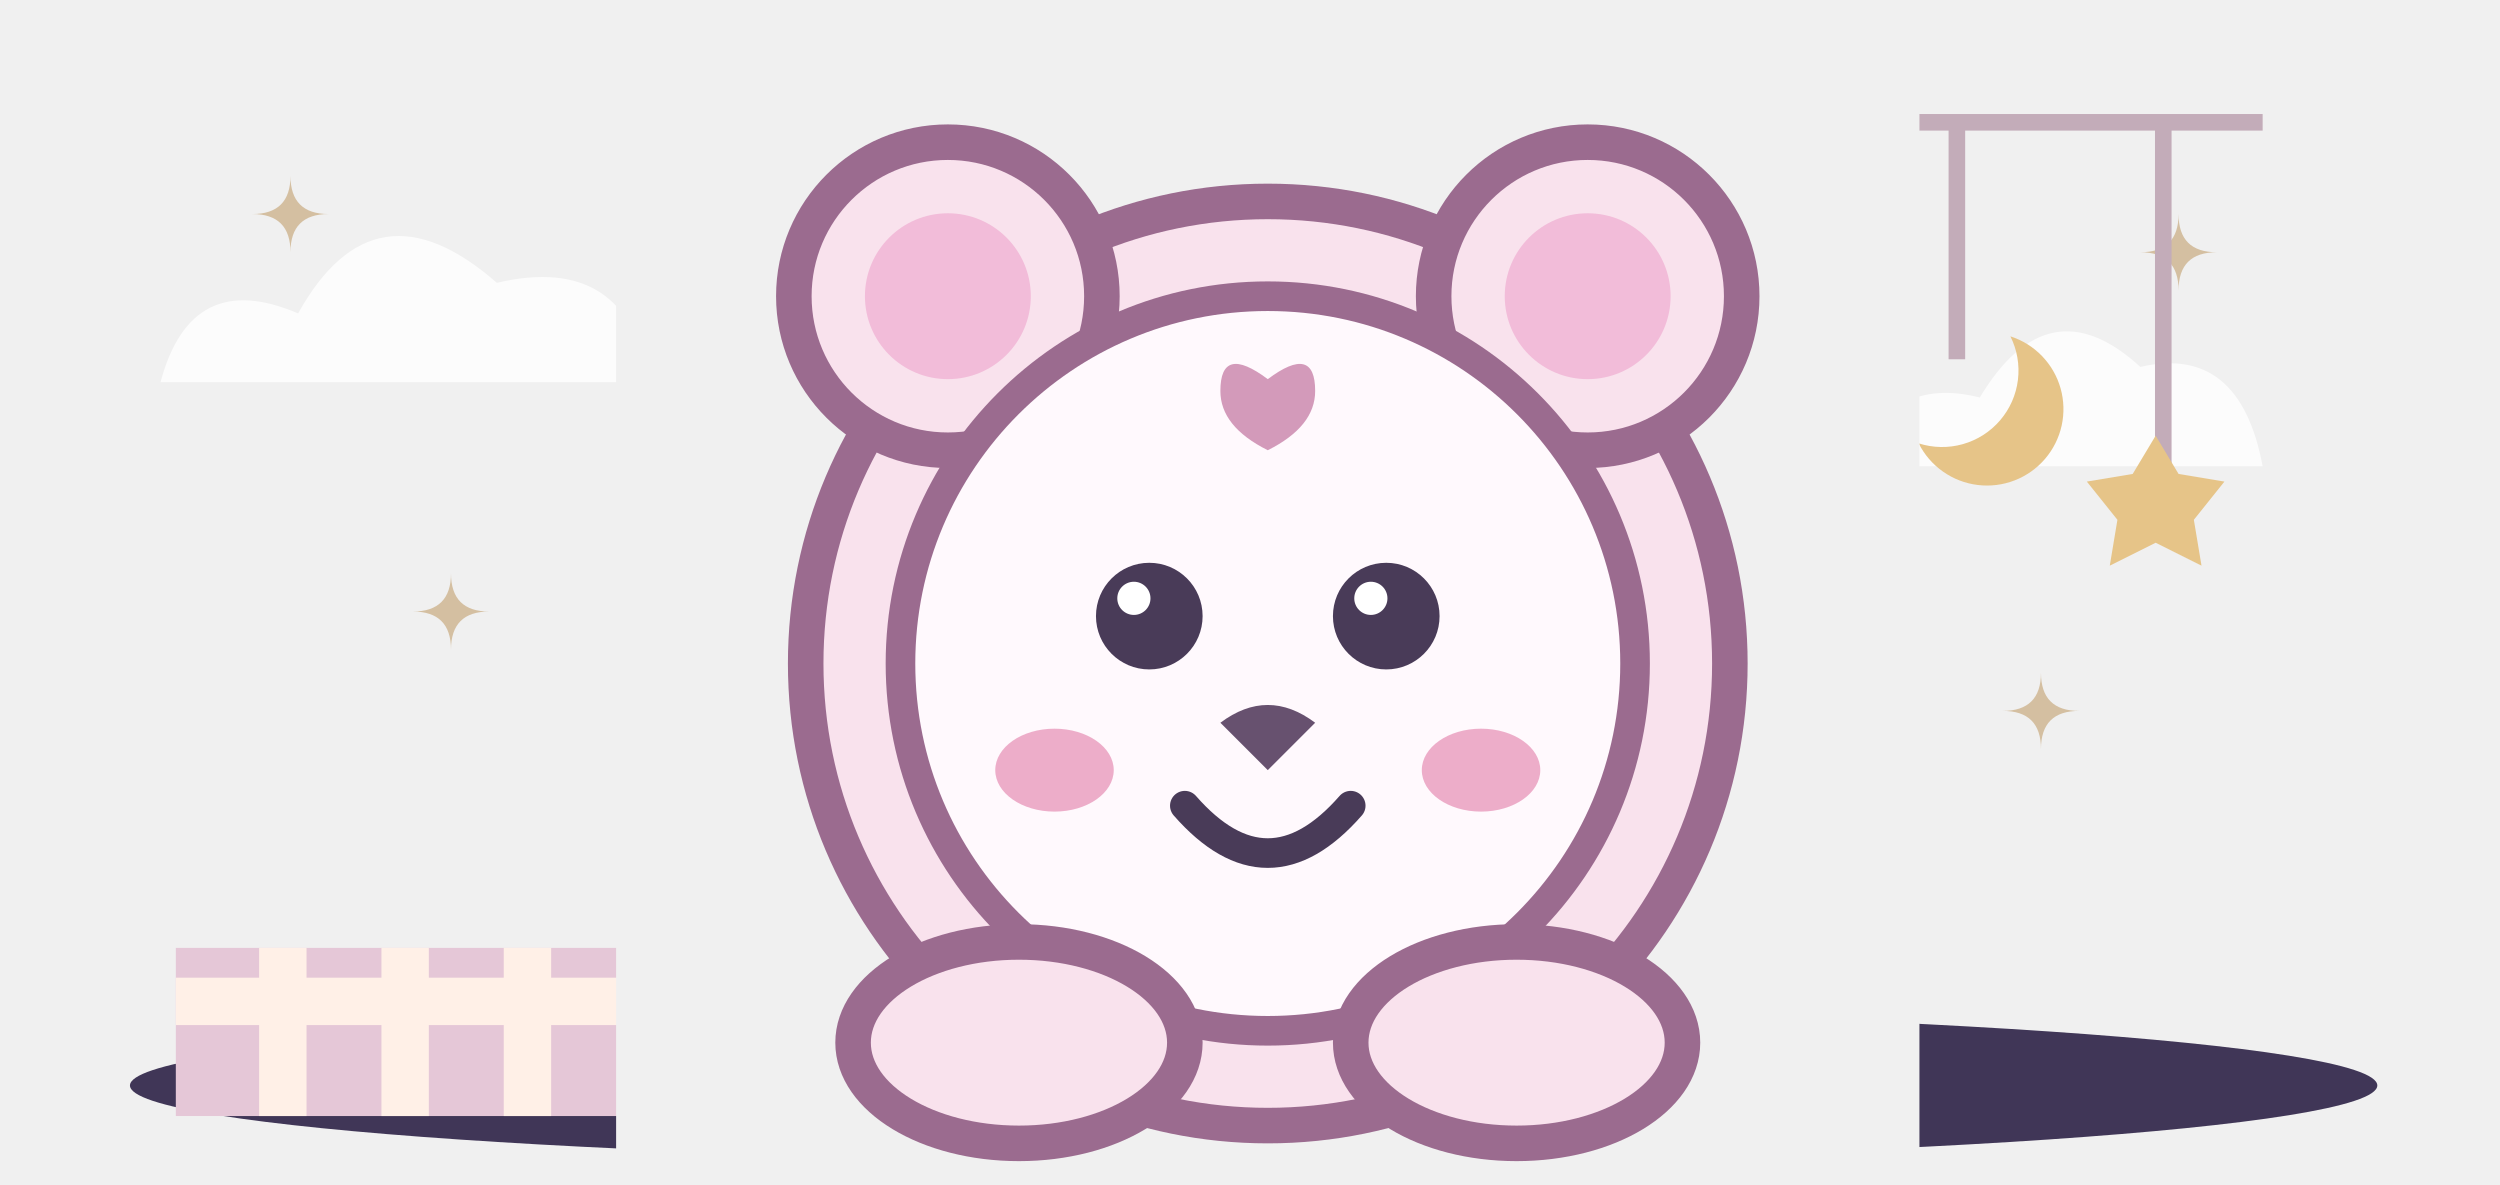
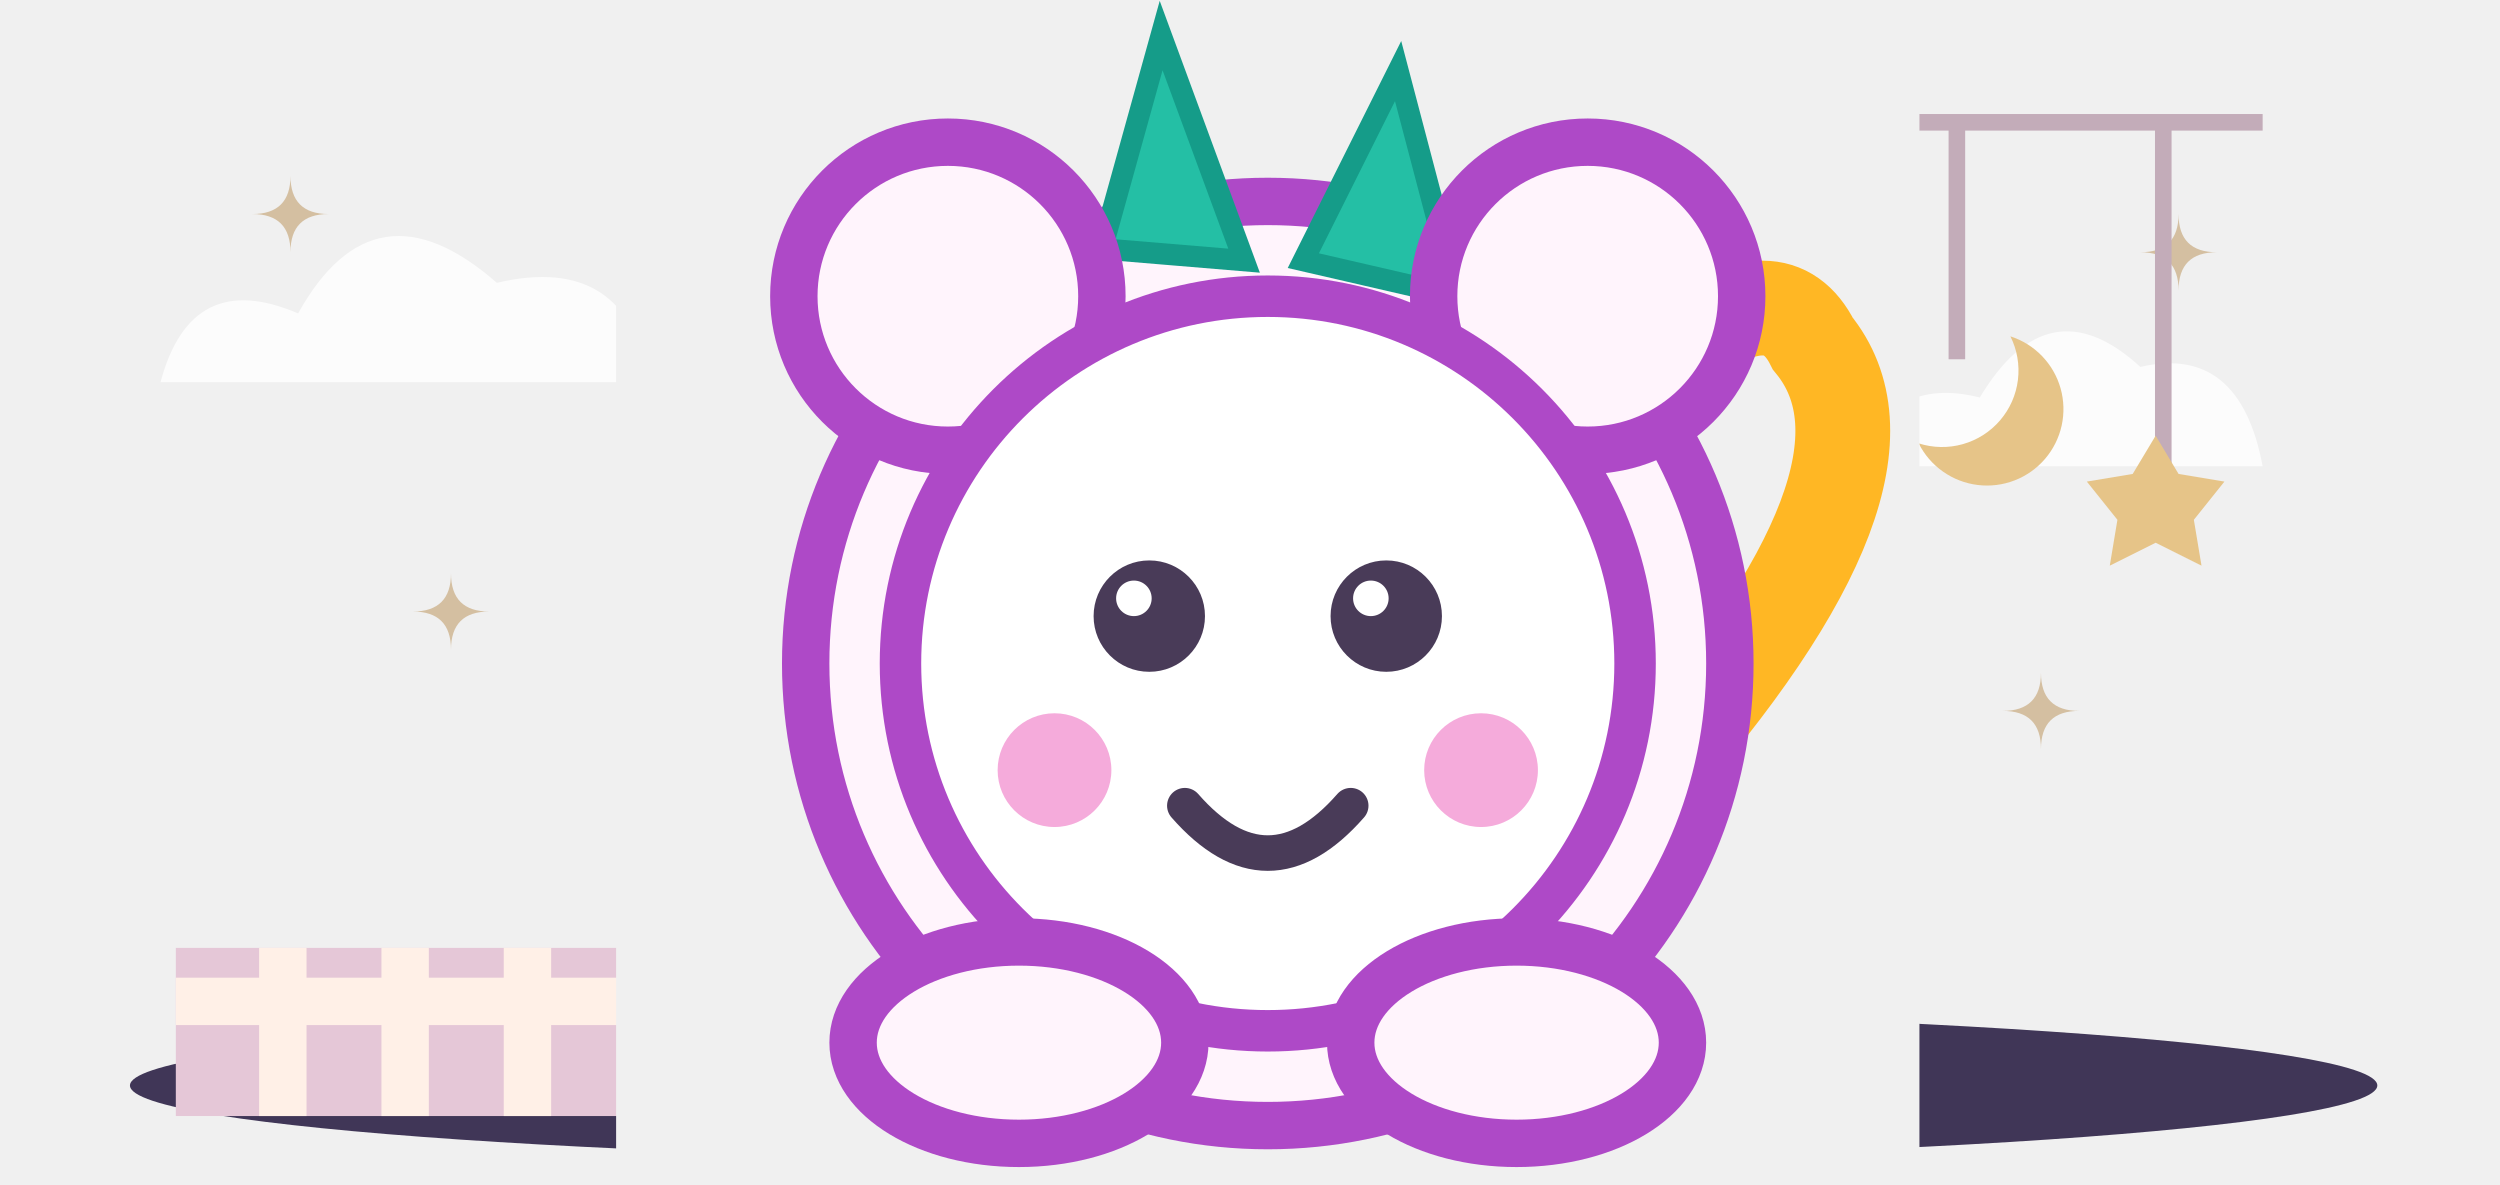
<svg xmlns="http://www.w3.org/2000/svg" width="211" height="100" viewBox="0 0 211 100" fill="none">
  <defs>
    <mask id="pl-cozy-clear">
      <rect width="211" height="100" fill="white" />
      <rect x="52" y="0" width="110" height="100" fill="black" />
    </mask>
  </defs>
  <g mask="url(#pl-cozy-clear)">
    <path d="M105.806 98.064C158.184 98.064 200.645 95.176 200.645 91.613C200.645 88.05 158.184 85.161 105.806 85.161C53.428 85.161 10.968 88.05 10.968 91.613C10.968 95.176 53.428 98.064 105.806 98.064Z" fill="#403657" />
    <path opacity="0.8" d="M13.548 32.258C15.269 25.806 19.14 23.871 25.161 26.452C29.462 18.71 35.054 17.849 41.935 23.871C49.247 22.151 53.548 24.946 54.839 32.258H13.548ZM156.774 39.355C158.495 34.194 161.935 32.258 167.097 33.548C170.968 27.097 175.484 26.237 180.645 30.968C186.237 29.677 189.677 32.473 190.968 39.355H156.774Z" fill="white" />
    <path d="M24.516 14.839C24.516 16.989 23.441 18.065 21.29 18.065C23.441 18.065 24.516 19.14 24.516 21.291C24.516 19.14 25.591 18.065 27.742 18.065C25.591 18.065 24.516 16.989 24.516 14.839Z" fill="#D4BFA1" />
    <path d="M183.871 18.064C183.871 20.215 182.796 21.29 180.645 21.29C182.796 21.29 183.871 22.366 183.871 24.516C183.871 22.366 184.946 21.29 187.097 21.29C184.946 21.29 183.871 20.215 183.871 18.064Z" fill="#D4BFA1" />
    <path d="M172.258 56.774C172.258 58.925 171.183 60 169.032 60C171.183 60 172.258 61.075 172.258 63.226C172.258 61.075 173.333 60 175.484 60C173.333 60 172.258 58.925 172.258 56.774Z" fill="#D4BFA1" />
    <path d="M38.064 48.387C38.064 50.538 36.989 51.613 34.839 51.613C36.989 51.613 38.064 52.688 38.064 54.839C38.064 52.688 39.14 51.613 41.29 51.613C39.14 51.613 38.064 50.538 38.064 48.387Z" fill="#D4BFA1" />
    <path d="M158.064 10.323H190.968H158.064ZM165.161 10.323V30.323V10.323ZM182.581 10.323V39.355V10.323Z" fill="black" />
    <path d="M158.064 10.323H190.968M165.161 10.323V30.323M182.581 10.323V39.355" stroke="#C3ACB9" stroke-width="1.4" />
    <path d="M169.677 28.387C170.247 29.523 170.468 30.802 170.313 32.063C170.158 33.324 169.635 34.511 168.808 35.476C167.981 36.441 166.888 37.139 165.665 37.485C164.443 37.831 163.145 37.808 161.936 37.419C162.412 38.37 163.116 39.189 163.986 39.802C164.855 40.415 165.862 40.803 166.918 40.933C167.974 41.063 169.045 40.929 170.037 40.544C171.029 40.16 171.91 39.536 172.602 38.728C173.294 37.92 173.776 36.954 174.005 35.915C174.233 34.877 174.201 33.797 173.912 32.774C173.622 31.75 173.084 30.814 172.345 30.049C171.607 29.283 170.69 28.713 169.677 28.387Z" fill="#E6C488" />
    <path d="M181.936 36.774L183.871 40L187.742 40.645L185.161 43.871L185.807 47.742L181.936 45.807L178.065 47.742L178.71 43.871L176.129 40.645L180 40L181.936 36.774Z" fill="#E6C488" />
    <path d="M14.839 80H56.129V94.194H14.839V80Z" fill="#E5C7D7" />
    <path d="M14.839 84.516H56.129H14.839ZM23.871 80V94.194V80ZM34.194 80V94.194V80ZM44.516 80V94.194V80Z" fill="black" />
    <path d="M14.839 84.516H56.129M23.871 80V94.194M34.194 80V94.194M44.516 80V94.194" stroke="#FFF0E7" stroke-width="4" />
    <path d="M85.161 43.871C92.287 43.871 98.064 38.094 98.064 30.968C98.064 23.841 92.287 18.064 85.161 18.064C78.035 18.064 72.258 23.841 72.258 30.968C72.258 38.094 78.035 43.871 85.161 43.871Z" fill="#C7AAB5" stroke="#9B829A" stroke-width="1.5" />
    <path d="M129.677 43.871C136.804 43.871 142.581 38.094 142.581 30.968C142.581 23.841 136.804 18.064 129.677 18.064C122.551 18.064 116.774 23.841 116.774 30.968C116.774 38.094 122.551 43.871 129.677 43.871Z" fill="#C7AAB5" stroke="#9B829A" stroke-width="1.5" />
    <path d="M85.161 37.419C88.725 37.419 91.613 34.531 91.613 30.968C91.613 27.405 88.725 24.516 85.161 24.516C81.598 24.516 78.71 27.405 78.71 30.968C78.71 34.531 81.598 37.419 85.161 37.419Z" fill="#E7D4D8" />
    <path d="M129.677 37.419C133.241 37.419 136.129 34.531 136.129 30.968C136.129 27.405 133.241 24.516 129.677 24.516C126.114 24.516 123.226 27.405 123.226 30.968C123.226 34.531 126.114 37.419 129.677 37.419Z" fill="#E7D4D8" />
    <path d="M76.774 41.29C79.785 28.817 89.892 22.581 107.097 22.581C124.301 22.581 134.409 28.817 137.419 41.29C143.441 49.892 145.807 60.43 144.516 72.903C143.656 88.387 131.183 96.129 107.097 96.129C81.29 96.129 68.172 88.387 67.742 72.903C66.452 60.43 69.462 49.892 76.774 41.29Z" fill="#C7AAB5" stroke="#9B829A" stroke-width="1.5" />
    <path d="M88.387 96.774C96.226 96.774 102.581 93.308 102.581 89.032C102.581 84.757 96.226 81.29 88.387 81.29C80.548 81.29 74.194 84.757 74.194 89.032C74.194 93.308 80.548 96.774 88.387 96.774Z" fill="#C7AAB5" stroke="#9B829A" stroke-width="1.2" />
    <path d="M127.097 96.774C134.936 96.774 141.29 93.308 141.29 89.032C141.29 84.757 134.936 81.29 127.097 81.29C119.258 81.29 112.903 84.757 112.903 89.032C112.903 93.308 119.258 96.774 127.097 96.774Z" fill="#C7AAB5" stroke="#9B829A" stroke-width="1.2" />
    <path d="M107.097 70.323C115.648 70.323 122.581 65.123 122.581 58.71C122.581 52.296 115.648 47.097 107.097 47.097C98.545 47.097 91.613 52.296 91.613 58.71C91.613 65.123 98.545 70.323 107.097 70.323Z" fill="#E7D4D8" />
    <path d="M104.516 55.484C106.237 53.763 107.957 53.763 109.677 55.484L107.097 58.709L104.516 55.484Z" fill="#9B829A" />
    <path d="M90.323 49.677C92.473 47.096 94.624 47.096 96.774 49.677M117.419 49.677C119.57 47.096 121.72 47.096 123.871 49.677" stroke="#69536D" stroke-width="2.5" stroke-linecap="round" />
    <path opacity="0.6" d="M88.387 61.29C91.238 61.29 93.548 60.135 93.548 58.71C93.548 57.284 91.238 56.129 88.387 56.129C85.537 56.129 83.226 57.284 83.226 58.71C83.226 60.135 85.537 61.29 88.387 61.29Z" fill="#E2A4B7" />
    <path opacity="0.6" d="M126.452 61.29C129.302 61.29 131.613 60.135 131.613 58.71C131.613 57.284 129.302 56.129 126.452 56.129C123.601 56.129 121.29 57.284 121.29 58.71C121.29 60.135 123.601 61.29 126.452 61.29Z" fill="#E2A4B7" />
    <path d="M101.936 61.935C105.376 64.946 108.817 64.946 112.258 61.935" stroke="#9B829A" stroke-width="1.6" stroke-linecap="round" />
    <path d="M74.839 78.065C95.484 71.183 116.559 71.183 138.064 78.065V94.194H74.839V78.065Z" fill="#E5C7D7" />
    <path d="M87.097 78.71V94.193V78.71ZM103.226 76.129V94.193V76.129ZM119.355 77.419V94.193V77.419Z" fill="black" />
    <path d="M87.097 78.71V94.193M103.226 76.129V94.193M119.355 77.419V94.193" stroke="#FAF0ED" stroke-width="5" />
    <path d="M105.807 76.774C105.807 76.774 92.258 69.032 94.839 62.581C96.989 59.57 100.645 59.785 105.807 63.226C110.968 59.785 114.624 59.57 116.774 62.581C118.495 66.882 114.839 71.613 105.807 76.774Z" fill="#DC9EB7" stroke="#9B829A" stroke-width="1.2" />
    <path d="M80.772 75.585C85.616 77.844 90.641 77.319 91.996 74.412C93.352 71.506 90.524 67.319 85.68 65.06C80.836 62.801 75.81 63.326 74.455 66.233C73.1 69.139 75.928 73.326 80.772 75.585Z" fill="#C7AAB5" />
    <path d="M132.776 75.585C137.62 73.326 140.449 69.139 139.093 66.233C137.738 63.326 132.713 62.801 127.869 65.06C123.025 67.319 120.197 71.506 121.552 74.412C122.907 77.319 127.933 77.844 132.776 75.585Z" fill="#C7AAB5" />
    <g opacity="0.5">
      <path d="M103.871 82.581V89.677V82.581ZM101.936 84.516H105.807H101.936ZM101.936 87.742H105.807H101.936Z" fill="black" />
      <path d="M103.871 82.581V89.677M101.936 84.516H105.807M101.936 87.742H105.807" stroke="#9B829A" stroke-width="0.8" />
    </g>
  </g>
  <g transform="translate(57 0) scale(1)">
-     <g data-cozy-mascot="true" data-companion-world="baby">
-       <circle cx="50" cy="56" r="39" fill="#F9E2ED" stroke="#9B6B8F" stroke-width="3" />
-       <circle cx="23" cy="25" r="13" fill="#F9E2ED" stroke="#9B6B8F" stroke-width="3" />
-       <circle cx="23" cy="25" r="7" fill="#F2BCD9" />
-       <circle cx="77" cy="25" r="13" fill="#F9E2ED" stroke="#9B6B8F" stroke-width="3" />
-       <circle cx="77" cy="25" r="7" fill="#F2BCD9" />
-       <circle cx="50" cy="56" r="31" fill="#FFF9FD" stroke="#9B6B8F" stroke-width="2.5" />
-       <circle cx="40" cy="52" r="4.5" fill="#493B58" />
-       <circle cx="38.7" cy="50.5" r="1.4" fill="white" />
-       <circle cx="60" cy="52" r="4.5" fill="#493B58" />
-       <circle cx="58.7" cy="50.5" r="1.4" fill="white" />
-       <ellipse cx="32" cy="65" rx="5" ry="3.5" fill="#EDADC9" />
-       <ellipse cx="68" cy="65" rx="5" ry="3.5" fill="#EDADC9" />
-       <path d="M46 61Q50 58 54 61L50 65Z" fill="#67516F" />
-       <path d="M43 68Q50 76 57 68" stroke="#493B58" stroke-width="2.5" fill="none" stroke-linecap="round" />
-       <ellipse cx="29" cy="88" rx="14" ry="8.5" fill="#F9E2ED" stroke="#9B6B8F" stroke-width="3" />
-       <ellipse cx="71" cy="88" rx="14" ry="8.5" fill="#F9E2ED" stroke="#9B6B8F" stroke-width="3" />
-       <path d="M46 33Q46 29 50 32Q54 29 54 33Q54 36 50 38Q46 36 46 33Z" fill="#D39ABA" />
+     <g data-cozy-mascot="true">
+       <path d="M82 66Q105 40 96 29Q93 23 85 29" fill="none" stroke="#FFB724" stroke-width="8" stroke-linecap="round" />
+       <circle cx="50" cy="56" r="39" fill="#FFF4FC" stroke="#AE49C7" stroke-width="4" />
+       <path d="M36 21L41 3L48 22Z M53 22L61 6L66 25Z" fill="#24BFA5" stroke="#159C89" stroke-width="1.8" />
+       <circle cx="23" cy="25" r="13" fill="#FFF4FC" stroke="#AE49C7" stroke-width="4" />
+       <circle cx="77" cy="25" r="13" fill="#FFF4FC" stroke="#AE49C7" stroke-width="4" />
+       <circle cx="50" cy="56" r="31" fill="#FFFFFF" stroke="#AE49C7" stroke-width="3.5" />
+       <circle cx="40" cy="52" r="4.7" fill="#493B58" />
+       <circle cx="60" cy="52" r="4.7" fill="#493B58" />
+       <circle cx="38.7" cy="50.5" r="1.5" fill="white" />
+       <circle cx="58.7" cy="50.5" r="1.5" fill="white" />
+       <circle cx="32" cy="65" r="4.8" fill="#F5ABDB" />
+       <circle cx="68" cy="65" r="4.8" fill="#F5ABDB" />
+       <path d="M43 68Q50 76 57 68" stroke="#493B58" stroke-width="3" fill="none" stroke-linecap="round" />
+       <ellipse cx="29" cy="88" rx="14" ry="8.5" fill="#FFF4FC" stroke="#AE49C7" stroke-width="4" />
+       <ellipse cx="71" cy="88" rx="14" ry="8.5" fill="#FFF4FC" stroke="#AE49C7" stroke-width="4" />
    </g>
  </g>
</svg>
